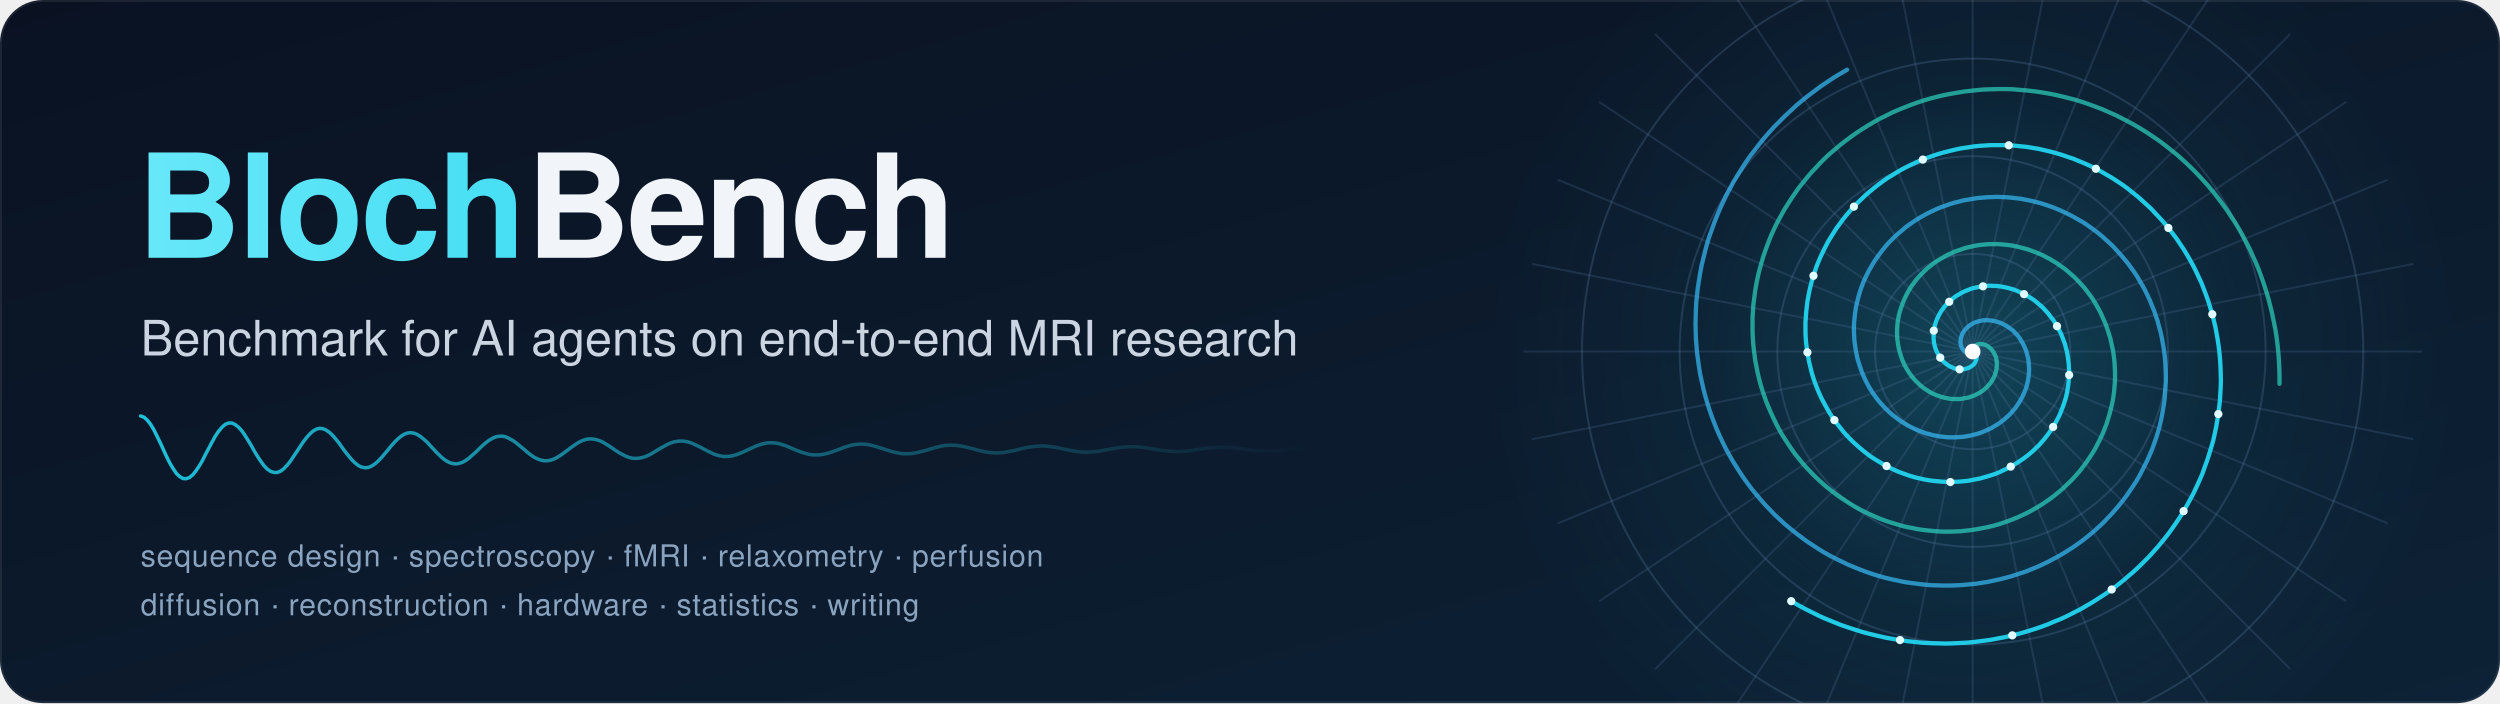
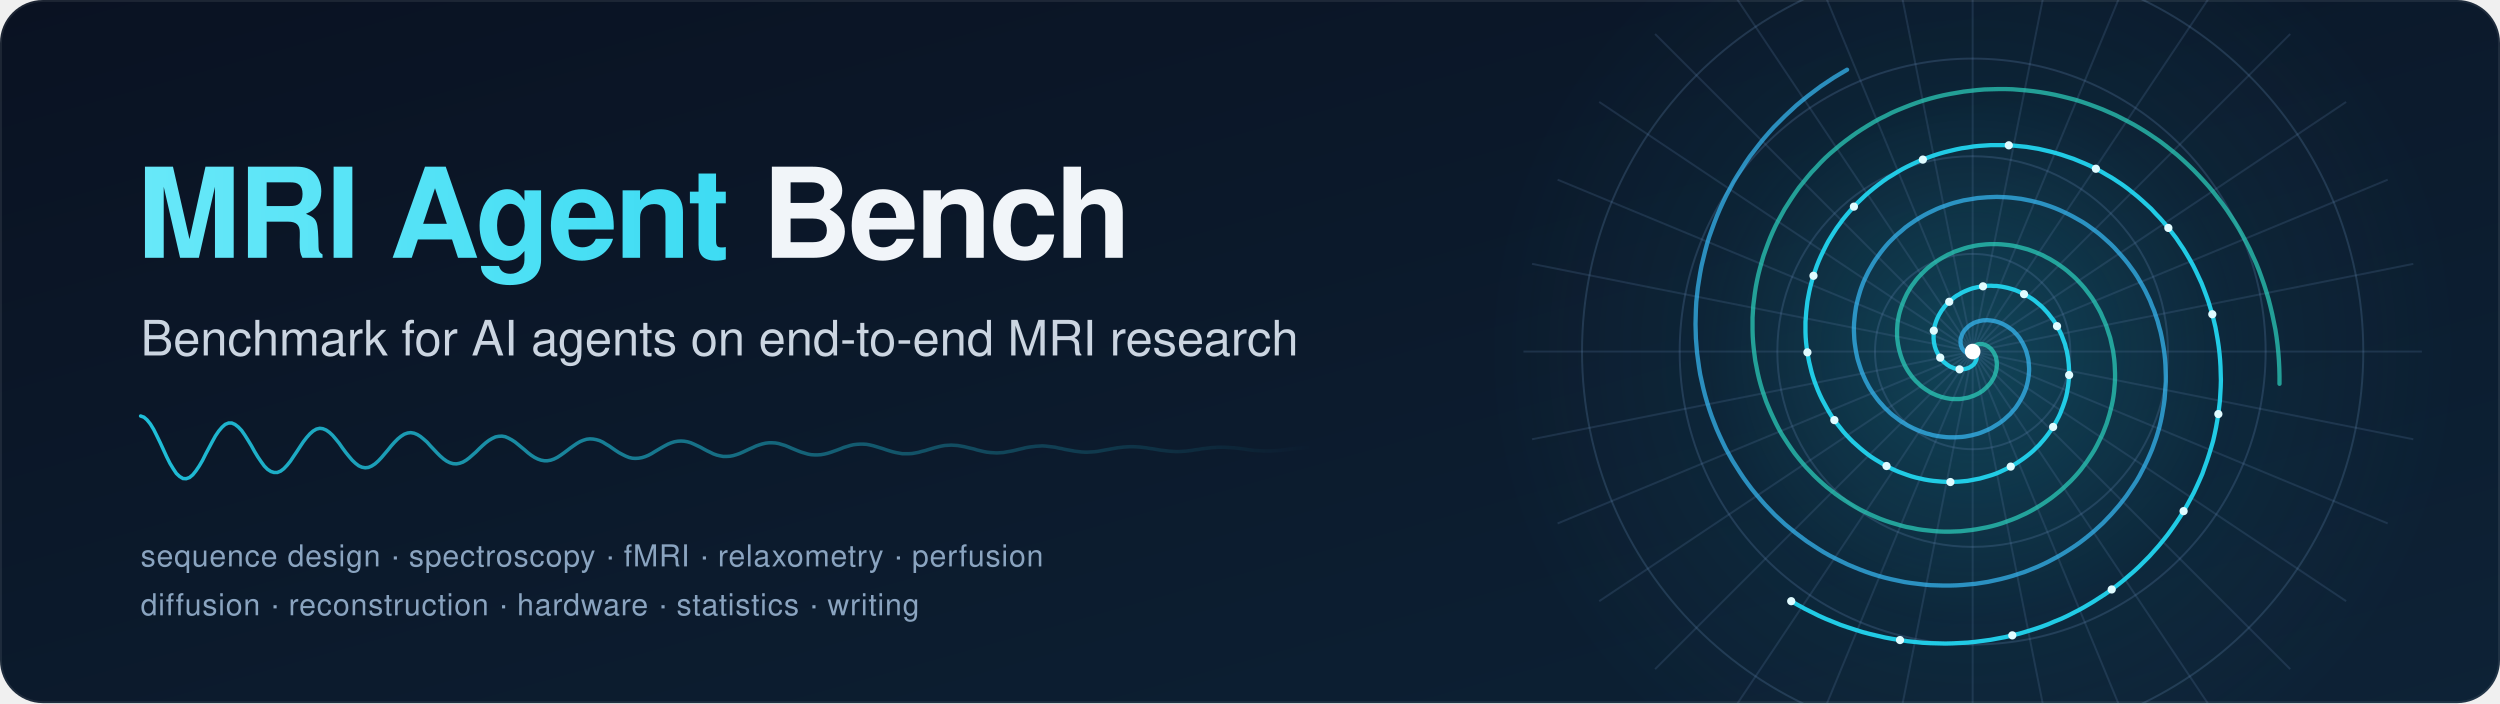
<svg xmlns="http://www.w3.org/2000/svg" viewBox="0 0 1280 360" width="1280" height="360" role="img" aria-labelledby="t d">
  <defs>
    <linearGradient id="bg" x1="0" y1="0" x2="1" y2="1">
      <stop offset="0" stop-color="#0a1222" />
      <stop offset="1" stop-color="#0d2236" />
    </linearGradient>
    <radialGradient id="glow" cx="1010" cy="180" r="250" gradientUnits="userSpaceOnUse">
      <stop offset="0" stop-color="#22d3ee" stop-opacity="0.22" />
      <stop offset="0.55" stop-color="#22d3ee" stop-opacity="0.05" />
      <stop offset="1" stop-color="#22d3ee" stop-opacity="0" />
    </radialGradient>
    <linearGradient id="mr" x1="0" y1="0" x2="1" y2="0">
      <stop offset="0" stop-color="#67e8f9" />
      <stop offset="1" stop-color="#22d3ee" />
    </linearGradient>
    <linearGradient id="fid" x1="0" y1="0" x2="1" y2="0">
      <stop offset="0" stop-color="#22d3ee" stop-opacity="0.9" />
      <stop offset="1" stop-color="#22d3ee" stop-opacity="0" />
    </linearGradient>
    <clipPath id="card">
      <rect width="1280" height="360" rx="22" />
    </clipPath>
  </defs>
  <g clip-path="url(#card)">
    <rect width="1280" height="360" fill="url(#bg)" />
    <rect width="1280" height="360" fill="url(#glow)" />
    <g stroke="#5b7ea6" stroke-opacity="0.22" stroke-width="1">
      <line x1="1240.0" y1="180.0" x2="780.0" y2="180.0" />
      <line x1="1235.6" y1="224.9" x2="784.4" y2="135.1" />
      <line x1="1222.5" y1="268.0" x2="797.5" y2="92.0" />
      <line x1="1201.2" y1="307.8" x2="818.8" y2="52.2" />
      <line x1="1172.6" y1="342.6" x2="847.4" y2="17.4" />
      <line x1="1137.8" y1="371.2" x2="882.2" y2="-11.2" />
      <line x1="1098.0" y1="392.5" x2="922.0" y2="-32.5" />
      <line x1="1054.9" y1="405.6" x2="965.1" y2="-45.6" />
      <line x1="1010.0" y1="410.0" x2="1010.0" y2="-50.0" />
      <line x1="965.1" y1="405.6" x2="1054.9" y2="-45.6" />
      <line x1="922.0" y1="392.5" x2="1098.0" y2="-32.5" />
      <line x1="882.2" y1="371.2" x2="1137.8" y2="-11.2" />
      <line x1="847.4" y1="342.6" x2="1172.6" y2="17.4" />
      <line x1="818.8" y1="307.8" x2="1201.2" y2="52.2" />
      <line x1="797.5" y1="268.0" x2="1222.5" y2="92.0" />
      <line x1="784.4" y1="224.9" x2="1235.6" y2="135.1" />
    </g>
    <g fill="none" stroke="#5b7ea6" stroke-opacity="0.28" stroke-width="1">
      <circle cx="1010" cy="180" r="50" />
      <circle cx="1010" cy="180" r="100" />
      <circle cx="1010" cy="180" r="150" />
      <circle cx="1010" cy="180" r="200" />
    </g>
    <g fill="none" stroke-width="2.2" stroke-linecap="round" stroke-linejoin="round">
      <path d="M1010.0 180.0 L1010.4 180.1 L1010.7 180.2 L1011.0 180.5 L1011.3 180.7 L1011.5 181.1 L1011.7 181.4 L1011.9 181.8 L1012.0 182.3 L1012.0 182.7 L1012.0 183.2 L1012.0 183.6 L1011.9 184.1 L1011.7 184.6 L1011.5 185.0 L1011.3 185.5 L1011.0 185.9 L1010.7 186.4 L1010.3 186.8 L1009.9 187.1 L1009.4 187.5 L1008.9 187.8 L1008.4 188.1 L1007.8 188.4 L1007.2 188.6 L1006.6 188.8 L1006.0 188.9 L1005.3 189.0 L1004.7 189.1 L1004.0 189.1 L1003.3 189.1 L1002.6 189.0 L1001.9 188.9 L1001.1 188.7 L1000.4 188.5 L999.7 188.2 L999.0 187.9 L998.3 187.6 L997.6 187.1 L996.9 186.7 L996.3 186.2 L995.7 185.7 L995.0 185.1 L994.5 184.5 L993.9 183.8 L993.4 183.1 L992.9 182.4 L992.4 181.6 L992.0 180.8 L991.6 180.0 L991.2 179.1 L990.9 178.2 L990.6 177.3 L990.4 176.3 L990.2 175.4 L990.1 174.4 L990.0 173.4 L990.0 172.4 L990.0 171.3 L990.0 170.3 L990.1 169.3 L990.3 168.2 L990.5 167.2 L990.8 166.1 L991.1 165.1 L991.5 164.0 L991.9 163.0 L992.4 162.0 L992.9 161.0 L993.5 160.0 L994.1 159.0 L994.8 158.1 L995.5 157.1 L996.3 156.2 L997.1 155.3 L998.0 154.5 L998.9 153.7 L999.8 152.9 L1000.8 152.1 L1001.8 151.4 L1002.9 150.8 L1004.0 150.1 L1005.2 149.5 L1006.3 149.0 L1007.5 148.5 L1008.8 148.0 L1010.0 147.6 L1011.3 147.3 L1012.6 147.0 L1014.0 146.8 L1015.3 146.6 L1016.7 146.4 L1018.1 146.3 L1019.5 146.3 L1020.9 146.4 L1022.3 146.4 L1023.7 146.6 L1025.1 146.8 L1026.6 147.1 L1028.0 147.4 L1029.4 147.8 L1030.8 148.2 L1032.2 148.7 L1033.6 149.3 L1035.0 149.9 L1036.3 150.6 L1037.7 151.3 L1039.0 152.1 L1040.3 152.9 L1041.6 153.8 L1042.8 154.8 L1044.0 155.8 L1045.2 156.8 L1046.3 157.9 L1047.4 159.1 L1048.5 160.3 L1049.5 161.6 L1050.5 162.9 L1051.5 164.2 L1052.4 165.6 L1053.2 167.0 L1054.0 168.5 L1054.8 170.0 L1055.5 171.5 L1056.1 173.1 L1056.7 174.7 L1057.3 176.3 L1057.7 178.0 L1058.2 179.7 L1058.5 181.4 L1058.8 183.1 L1059.0 184.9 L1059.2 186.6 L1059.3 188.4 L1059.4 190.2 L1059.4 192.0 L1059.3 193.8 L1059.1 195.6 L1058.9 197.4 L1058.6 199.2 L1058.3 201.1 L1057.9 202.9 L1057.4 204.7 L1056.8 206.5 L1056.2 208.2 L1055.5 210.0 L1054.8 211.8 L1054.0 213.5 L1053.1 215.2 L1052.2 216.9 L1051.2 218.6 L1050.1 220.2 L1049.0 221.8 L1047.8 223.4 L1046.6 224.9 L1045.3 226.4 L1044.0 227.9 L1042.5 229.3 L1041.1 230.7 L1039.6 232.0 L1038.0 233.3 L1036.4 234.5 L1034.7 235.7 L1033.0 236.8 L1031.3 237.9 L1029.5 238.9 L1027.6 239.9 L1025.7 240.8 L1023.8 241.7 L1021.9 242.5 L1019.9 243.2 L1017.9 243.8 L1015.8 244.4 L1013.7 245.0 L1011.6 245.4 L1009.5 245.8 L1007.4 246.2 L1005.2 246.4 L1003.0 246.6 L1000.8 246.7 L998.6 246.8 L996.4 246.7 L994.2 246.6 L992.0 246.4 L989.8 246.2 L987.6 245.9 L985.3 245.5 L983.1 245.0 L980.9 244.5 L978.7 243.9 L976.6 243.2 L974.4 242.4 L972.2 241.6 L970.1 240.7 L968.0 239.7 L965.9 238.6 L963.9 237.5 L961.9 236.3 L959.9 235.1 L957.9 233.8 L956.0 232.4 L954.1 230.9 L952.3 229.4 L950.5 227.8 L948.7 226.2 L947.0 224.5 L945.3 222.7 L943.7 220.9 L942.2 219.0 L940.7 217.1 L939.2 215.1 L937.8 213.1 L936.5 211.0 L935.3 208.9 L934.1 206.7 L932.9 204.5 L931.8 202.2 L930.8 199.9 L929.9 197.6 L929.0 195.2 L928.2 192.8 L927.5 190.4 L926.9 187.9 L926.3 185.4 L925.8 182.9 L925.4 180.4 L925.0 177.8 L924.7 175.2 L924.5 172.6 L924.4 170.0 L924.4 167.4 L924.4 164.8 L924.6 162.2 L924.8 159.5 L925.1 156.9 L925.4 154.3 L925.9 151.6 L926.4 149.0 L927.0 146.4 L927.7 143.8 L928.5 141.2 L929.3 138.7 L930.2 136.1 L931.2 133.6 L932.3 131.1 L933.5 128.6 L934.7 126.2 L936.0 123.7 L937.4 121.4 L938.9 119.0 L940.4 116.7 L942.1 114.4 L943.7 112.2 L945.5 110.0 L947.3 107.9 L949.2 105.8 L951.1 103.8 L953.2 101.8 L955.2 99.9 L957.4 98.0 L959.6 96.2 L961.9 94.4 L964.2 92.7 L966.5 91.1 L969.0 89.6 L971.4 88.1 L974.0 86.6 L976.5 85.3 L979.2 84.0 L981.8 82.8 L984.5 81.7 L987.3 80.6 L990.1 79.6 L992.9 78.7 L995.7 77.9 L998.6 77.2 L1001.5 76.5 L1004.4 75.9 L1007.4 75.5 L1010.3 75.0 L1013.3 74.7 L1016.3 74.5 L1019.3 74.3 L1022.4 74.3 L1025.4 74.3 L1028.5 74.4 L1031.5 74.6 L1034.5 74.9 L1037.6 75.2 L1040.6 75.7 L1043.7 76.2 L1046.7 76.9 L1049.7 77.6 L1052.7 78.4 L1055.7 79.3 L1058.6 80.3 L1061.6 81.3 L1064.5 82.5 L1067.4 83.7 L1070.3 85.0 L1073.1 86.4 L1075.9 87.9 L1078.6 89.5 L1081.4 91.1 L1084.0 92.8 L1086.7 94.6 L1089.3 96.5 L1091.8 98.5 L1094.3 100.5 L1096.7 102.6 L1099.1 104.8 L1101.5 107.0 L1103.7 109.4 L1106.0 111.8 L1108.1 114.2 L1110.2 116.7 L1112.2 119.3 L1114.2 121.9 L1116.0 124.6 L1117.9 127.4 L1119.6 130.2 L1121.3 133.1 L1122.9 136.0 L1124.4 139.0 L1125.8 142.0 L1127.2 145.0 L1128.4 148.1 L1129.6 151.3 L1130.7 154.4 L1131.7 157.7 L1132.7 160.9 L1133.5 164.2 L1134.3 167.5 L1134.9 170.8 L1135.5 174.2 L1136.0 177.6 L1136.4 181.0 L1136.7 184.4 L1136.9 187.8 L1137.0 191.3 L1137.1 194.7 L1137.0 198.2 L1136.8 201.6 L1136.6 205.1 L1136.2 208.5 L1135.8 212.0 L1135.2 215.5 L1134.6 218.9 L1133.9 222.3 L1133.1 225.8 L1132.1 229.2 L1131.1 232.5 L1130.0 235.9 L1128.8 239.2 L1127.6 242.6 L1126.2 245.8 L1124.7 249.1 L1123.2 252.3 L1121.5 255.5 L1119.8 258.6 L1118.0 261.7 L1116.1 264.8 L1114.1 267.8 L1112.0 270.8 L1109.9 273.7 L1107.6 276.6 L1105.3 279.4 L1102.9 282.1 L1100.5 284.8 L1097.9 287.4 L1095.3 290.0 L1092.6 292.5 L1089.8 294.9 L1087.0 297.3 L1084.1 299.6 L1081.2 301.8 L1078.1 304.0 L1075.0 306.0 L1071.9 308.0 L1068.7 309.9 L1065.4 311.8 L1062.1 313.5 L1058.8 315.2 L1055.4 316.8 L1051.9 318.2 L1048.4 319.7 L1044.9 321.0 L1041.3 322.2 L1037.7 323.3 L1034.0 324.4 L1030.3 325.3 L1026.6 326.2 L1022.8 326.9 L1019.1 327.6 L1015.3 328.1 L1011.5 328.6 L1007.6 329.0 L1003.8 329.2 L999.9 329.4 L996.1 329.5 L992.2 329.4 L988.3 329.3 L984.4 329.1 L980.5 328.7 L976.7 328.3 L972.8 327.7 L968.9 327.1 L965.1 326.4 L961.2 325.5 L957.4 324.6 L953.6 323.6 L949.8 322.4 L946.1 321.2 L942.3 319.9 L938.6 318.4 L934.9 316.9 L931.3 315.3 L927.7 313.5 L924.1 311.7 L920.6 309.8 L917.1 307.8" stroke="#22d3ee" stroke-opacity="0.95" />
      <path d="M1010.0 180.0 L1009.8 180.3 L1009.4 180.5 L1009.1 180.7 L1008.7 180.8 L1008.3 180.8 L1007.9 180.8 L1007.5 180.7 L1007.0 180.6 L1006.6 180.4 L1006.2 180.2 L1005.9 179.9 L1005.5 179.6 L1005.2 179.2 L1004.9 178.8 L1004.6 178.4 L1004.4 177.9 L1004.2 177.4 L1004.0 176.9 L1003.9 176.3 L1003.8 175.7 L1003.8 175.2 L1003.8 174.5 L1003.8 173.9 L1003.9 173.3 L1004.1 172.7 L1004.3 172.1 L1004.5 171.5 L1004.8 170.8 L1005.1 170.2 L1005.5 169.6 L1005.9 169.1 L1006.4 168.5 L1006.9 168.0 L1007.4 167.5 L1008.0 167.0 L1008.6 166.5 L1009.3 166.1 L1010.0 165.7 L1010.7 165.3 L1011.5 165.0 L1012.3 164.7 L1013.1 164.5 L1013.9 164.3 L1014.8 164.1 L1015.6 164.0 L1016.5 164.0 L1017.4 163.9 L1018.3 164.0 L1019.3 164.1 L1020.2 164.2 L1021.1 164.4 L1022.0 164.6 L1023.0 164.9 L1023.9 165.2 L1024.8 165.6 L1025.7 166.0 L1026.6 166.5 L1027.5 167.0 L1028.4 167.6 L1029.2 168.2 L1030.1 168.8 L1030.9 169.5 L1031.6 170.3 L1032.4 171.1 L1033.1 171.9 L1033.8 172.8 L1034.4 173.7 L1035.0 174.7 L1035.6 175.7 L1036.1 176.7 L1036.6 177.8 L1037.1 178.9 L1037.5 180.0 L1037.8 181.2 L1038.1 182.3 L1038.4 183.5 L1038.6 184.7 L1038.7 186.0 L1038.8 187.2 L1038.9 188.5 L1038.9 189.8 L1038.8 191.0 L1038.7 192.3 L1038.5 193.6 L1038.3 194.9 L1038.0 196.2 L1037.7 197.5 L1037.3 198.8 L1036.8 200.1 L1036.3 201.3 L1035.7 202.6 L1035.1 203.8 L1034.4 205.0 L1033.7 206.2 L1032.9 207.4 L1032.1 208.6 L1031.2 209.7 L1030.2 210.8 L1029.3 211.9 L1028.2 212.9 L1027.1 213.9 L1026.0 214.9 L1024.8 215.8 L1023.6 216.7 L1022.3 217.5 L1021.0 218.3 L1019.7 219.1 L1018.3 219.8 L1016.9 220.4 L1015.5 221.0 L1014.0 221.6 L1012.5 222.1 L1010.9 222.5 L1009.4 222.9 L1007.8 223.2 L1006.2 223.5 L1004.6 223.7 L1002.9 223.8 L1001.3 223.9 L999.6 223.9 L998.0 223.9 L996.3 223.8 L994.6 223.6 L992.9 223.4 L991.2 223.1 L989.6 222.8 L987.9 222.3 L986.2 221.9 L984.6 221.3 L982.9 220.7 L981.3 220.0 L979.7 219.3 L978.1 218.5 L976.5 217.7 L974.9 216.7 L973.4 215.8 L971.9 214.7 L970.5 213.6 L969.0 212.5 L967.6 211.3 L966.3 210.0 L964.9 208.7 L963.7 207.3 L962.4 205.9 L961.2 204.4 L960.1 202.9 L959.0 201.4 L957.9 199.7 L956.9 198.1 L956.0 196.4 L955.1 194.7 L954.3 192.9 L953.5 191.1 L952.8 189.2 L952.2 187.4 L951.6 185.5 L951.0 183.5 L950.6 181.6 L950.2 179.6 L949.9 177.6 L949.6 175.6 L949.4 173.6 L949.3 171.5 L949.2 169.4 L949.2 167.4 L949.3 165.3 L949.5 163.2 L949.7 161.1 L950.0 159.0 L950.3 157.0 L950.8 154.9 L951.3 152.8 L951.9 150.7 L952.5 148.7 L953.2 146.7 L954.0 144.6 L954.9 142.6 L955.8 140.7 L956.8 138.7 L957.9 136.8 L959.0 134.9 L960.2 133.0 L961.5 131.2 L962.8 129.4 L964.2 127.6 L965.6 125.9 L967.1 124.2 L968.7 122.6 L970.3 121.0 L972.0 119.5 L973.8 118.0 L975.5 116.5 L977.4 115.1 L979.3 113.8 L981.2 112.5 L983.2 111.3 L985.3 110.1 L987.4 109.0 L989.5 108.0 L991.6 107.0 L993.8 106.1 L996.1 105.3 L998.3 104.5 L1000.6 103.8 L1003.0 103.2 L1005.3 102.6 L1007.7 102.2 L1010.1 101.8 L1012.5 101.4 L1015.0 101.2 L1017.4 101.0 L1019.9 100.9 L1022.4 100.8 L1024.8 100.9 L1027.3 101.0 L1029.8 101.2 L1032.3 101.5 L1034.8 101.8 L1037.3 102.3 L1039.8 102.8 L1042.3 103.4 L1044.7 104.0 L1047.2 104.8 L1049.6 105.6 L1052.0 106.5 L1054.4 107.5 L1056.8 108.6 L1059.1 109.7 L1061.4 110.9 L1063.7 112.2 L1066.0 113.5 L1068.2 114.9 L1070.3 116.4 L1072.5 118.0 L1074.6 119.6 L1076.6 121.3 L1078.6 123.1 L1080.6 124.9 L1082.5 126.8 L1084.3 128.8 L1086.1 130.8 L1087.9 132.9 L1089.6 135.0 L1091.2 137.2 L1092.8 139.4 L1094.3 141.7 L1095.7 144.1 L1097.1 146.5 L1098.4 148.9 L1099.6 151.4 L1100.8 153.9 L1101.8 156.5 L1102.9 159.1 L1103.8 161.8 L1104.7 164.4 L1105.4 167.1 L1106.2 169.9 L1106.8 172.7 L1107.3 175.4 L1107.8 178.3 L1108.2 181.1 L1108.5 183.9 L1108.7 186.8 L1108.8 189.7 L1108.9 192.6 L1108.9 195.5 L1108.7 198.4 L1108.5 201.3 L1108.3 204.2 L1107.9 207.1 L1107.4 210.0 L1106.9 212.9 L1106.3 215.8 L1105.6 218.7 L1104.8 221.5 L1103.9 224.4 L1102.9 227.2 L1101.9 230.0 L1100.7 232.8 L1099.5 235.5 L1098.2 238.2 L1096.8 240.9 L1095.4 243.6 L1093.9 246.2 L1092.2 248.8 L1090.5 251.3 L1088.8 253.8 L1086.9 256.3 L1085.0 258.7 L1083.0 261.0 L1081.0 263.3 L1078.8 265.6 L1076.7 267.8 L1074.4 269.9 L1072.1 272.0 L1069.7 274.0 L1067.2 276.0 L1064.7 277.9 L1062.1 279.7 L1059.5 281.4 L1056.8 283.1 L1054.1 284.7 L1051.3 286.2 L1048.5 287.7 L1045.6 289.1 L1042.7 290.4 L1039.7 291.6 L1036.7 292.8 L1033.6 293.8 L1030.6 294.8 L1027.4 295.7 L1024.3 296.5 L1021.1 297.2 L1017.9 297.9 L1014.7 298.4 L1011.5 298.9 L1008.2 299.2 L1004.9 299.5 L1001.6 299.7 L998.3 299.8 L995.0 299.8 L991.7 299.7 L988.4 299.6 L985.0 299.3 L981.7 298.9 L978.4 298.5 L975.1 298.0 L971.8 297.3 L968.5 296.6 L965.2 295.8 L961.9 294.9 L958.7 293.9 L955.5 292.8 L952.3 291.6 L949.1 290.3 L946.0 289.0 L942.9 287.5 L939.8 286.0 L936.7 284.4 L933.7 282.7 L930.8 280.9 L927.9 279.0 L925.0 277.1 L922.2 275.0 L919.4 272.9 L916.7 270.7 L914.0 268.5 L911.4 266.1 L908.8 263.7 L906.4 261.2 L903.9 258.6 L901.6 256.0 L899.3 253.3 L897.0 250.5 L894.9 247.7 L892.8 244.8 L890.8 241.8 L888.9 238.8 L887.0 235.8 L885.2 232.6 L883.5 229.5 L881.9 226.2 L880.4 223.0 L878.9 219.6 L877.6 216.3 L876.3 212.9 L875.1 209.4 L874.0 205.9 L873.0 202.4 L872.1 198.9 L871.3 195.3 L870.5 191.7 L869.9 188.0 L869.4 184.4 L868.9 180.7 L868.6 177.0 L868.3 173.3 L868.2 169.6 L868.1 165.9 L868.2 162.1 L868.3 158.4 L868.5 154.6 L868.9 150.9 L869.3 147.2 L869.9 143.4 L870.5 139.7 L871.2 136.0 L872.1 132.3 L873.0 128.6 L874.0 124.9 L875.1 121.3 L876.4 117.7 L877.7 114.1 L879.1 110.5 L880.6 107.0 L882.2 103.5 L883.9 100.0 L885.7 96.6 L887.5 93.2 L889.5 89.9 L891.6 86.6 L893.7 83.3 L895.9 80.1 L898.3 77.0 L900.7 73.9 L903.1 70.9 L905.7 67.9 L908.3 65.0 L911.1 62.2 L913.9 59.4 L916.8 56.7 L919.7 54.0 L922.7 51.5 L925.8 49.0 L929.0 46.6 L932.2 44.2 L935.5 42.0 L938.8 39.8 L942.3 37.7 L945.7 35.7" stroke="#38bdf8" stroke-opacity="0.7" />
      <path d="M1010.0 180.0 L1009.9 179.6 L1009.8 179.3 L1009.9 178.9 L1010.0 178.5 L1010.2 178.1 L1010.4 177.8 L1010.7 177.4 L1011.0 177.2 L1011.3 176.9 L1011.7 176.7 L1012.2 176.5 L1012.6 176.3 L1013.1 176.2 L1013.6 176.2 L1014.1 176.1 L1014.6 176.2 L1015.2 176.2 L1015.7 176.4 L1016.3 176.5 L1016.8 176.8 L1017.3 177.0 L1017.8 177.3 L1018.3 177.7 L1018.8 178.1 L1019.3 178.5 L1019.7 179.0 L1020.1 179.5 L1020.5 180.1 L1020.9 180.7 L1021.2 181.3 L1021.5 181.9 L1021.8 182.6 L1022.0 183.3 L1022.1 184.0 L1022.3 184.8 L1022.3 185.6 L1022.4 186.3 L1022.4 187.1 L1022.3 188.0 L1022.2 188.8 L1022.1 189.6 L1021.9 190.4 L1021.6 191.2 L1021.4 192.0 L1021.0 192.9 L1020.6 193.7 L1020.2 194.4 L1019.7 195.2 L1019.2 196.0 L1018.6 196.7 L1018.0 197.4 L1017.3 198.1 L1016.6 198.8 L1015.9 199.4 L1015.1 200.1 L1014.3 200.6 L1013.4 201.2 L1012.5 201.7 L1011.6 202.1 L1010.6 202.6 L1009.6 202.9 L1008.6 203.3 L1007.6 203.6 L1006.5 203.8 L1005.4 204.0 L1004.3 204.2 L1003.2 204.3 L1002.1 204.3 L1000.9 204.3 L999.8 204.3 L998.6 204.2 L997.4 204.0 L996.3 203.8 L995.1 203.5 L993.9 203.2 L992.8 202.8 L991.6 202.4 L990.5 201.9 L989.3 201.4 L988.2 200.8 L987.1 200.1 L986.0 199.4 L985.0 198.7 L983.9 197.9 L982.9 197.0 L982.0 196.1 L981.0 195.2 L980.1 194.2 L979.2 193.2 L978.4 192.1 L977.6 191.0 L976.8 189.8 L976.1 188.6 L975.4 187.4 L974.8 186.1 L974.2 184.8 L973.7 183.5 L973.2 182.1 L972.8 180.7 L972.4 179.3 L972.1 177.9 L971.8 176.4 L971.6 174.9 L971.4 173.4 L971.3 171.9 L971.3 170.4 L971.3 168.9 L971.4 167.3 L971.5 165.8 L971.7 164.2 L972.0 162.7 L972.3 161.1 L972.7 159.6 L973.2 158.0 L973.7 156.5 L974.3 155.0 L974.9 153.5 L975.6 152.0 L976.3 150.5 L977.1 149.1 L978.0 147.6 L978.9 146.2 L979.9 144.9 L980.9 143.5 L982.0 142.2 L983.2 140.9 L984.4 139.7 L985.6 138.5 L986.9 137.3 L988.3 136.2 L989.7 135.1 L991.1 134.1 L992.6 133.1 L994.1 132.2 L995.7 131.3 L997.3 130.4 L999.0 129.7 L1000.6 128.9 L1002.4 128.3 L1004.1 127.7 L1005.9 127.1 L1007.7 126.6 L1009.5 126.2 L1011.3 125.8 L1013.2 125.5 L1015.1 125.3 L1017.0 125.1 L1018.9 125.0 L1020.9 125.0 L1022.8 125.0 L1024.7 125.1 L1026.7 125.3 L1028.6 125.5 L1030.6 125.8 L1032.5 126.2 L1034.5 126.7 L1036.4 127.2 L1038.3 127.7 L1040.2 128.4 L1042.1 129.1 L1044.0 129.9 L1045.9 130.7 L1047.7 131.7 L1049.5 132.6 L1051.3 133.7 L1053.1 134.8 L1054.8 136.0 L1056.5 137.2 L1058.2 138.5 L1059.8 139.9 L1061.4 141.3 L1062.9 142.7 L1064.4 144.3 L1065.9 145.9 L1067.3 147.5 L1068.6 149.2 L1069.9 150.9 L1071.2 152.7 L1072.4 154.6 L1073.5 156.5 L1074.6 158.4 L1075.6 160.3 L1076.5 162.4 L1077.4 164.4 L1078.3 166.5 L1079.0 168.6 L1079.7 170.8 L1080.4 172.9 L1080.9 175.1 L1081.4 177.4 L1081.9 179.6 L1082.2 181.9 L1082.5 184.2 L1082.7 186.5 L1082.8 188.8 L1082.9 191.2 L1082.9 193.5 L1082.8 195.9 L1082.6 198.2 L1082.4 200.6 L1082.1 202.9 L1081.7 205.3 L1081.2 207.6 L1080.6 210.0 L1080.0 212.3 L1079.3 214.6 L1078.6 216.9 L1077.7 219.2 L1076.8 221.5 L1075.8 223.7 L1074.7 225.9 L1073.6 228.1 L1072.4 230.3 L1071.1 232.4 L1069.7 234.5 L1068.3 236.6 L1066.8 238.6 L1065.3 240.6 L1063.7 242.5 L1062.0 244.4 L1060.2 246.3 L1058.4 248.0 L1056.5 249.8 L1054.6 251.5 L1052.6 253.1 L1050.6 254.7 L1048.5 256.2 L1046.3 257.7 L1044.1 259.1 L1041.9 260.4 L1039.6 261.7 L1037.3 262.9 L1034.9 264.0 L1032.5 265.1 L1030.0 266.1 L1027.5 267.0 L1025.0 267.9 L1022.4 268.7 L1019.8 269.4 L1017.2 270.0 L1014.5 270.5 L1011.9 271.0 L1009.2 271.4 L1006.5 271.7 L1003.7 272.0 L1001.0 272.1 L998.3 272.2 L995.5 272.2 L992.7 272.1 L990.0 271.9 L987.2 271.6 L984.4 271.3 L981.7 270.9 L978.9 270.3 L976.1 269.8 L973.4 269.1 L970.7 268.3 L968.0 267.5 L965.3 266.6 L962.6 265.6 L960.0 264.5 L957.3 263.3 L954.8 262.1 L952.2 260.8 L949.7 259.4 L947.2 257.9 L944.7 256.3 L942.3 254.7 L939.9 253.0 L937.6 251.2 L935.3 249.4 L933.1 247.5 L930.9 245.5 L928.7 243.4 L926.7 241.3 L924.6 239.1 L922.7 236.9 L920.8 234.6 L918.9 232.2 L917.2 229.8 L915.5 227.3 L913.8 224.7 L912.2 222.2 L910.7 219.5 L909.3 216.8 L908.0 214.1 L906.7 211.3 L905.5 208.5 L904.3 205.6 L903.3 202.7 L902.3 199.8 L901.4 196.8 L900.6 193.8 L899.9 190.8 L899.3 187.7 L898.7 184.7 L898.3 181.6 L897.9 178.4 L897.6 175.3 L897.4 172.2 L897.3 169.0 L897.3 165.8 L897.3 162.6 L897.5 159.5 L897.7 156.3 L898.1 153.1 L898.5 149.9 L899.0 146.7 L899.6 143.6 L900.3 140.4 L901.1 137.3 L902.0 134.1 L902.9 131.0 L904.0 127.9 L905.1 124.9 L906.3 121.8 L907.6 118.8 L909.0 115.8 L910.5 112.9 L912.1 110.0 L913.7 107.1 L915.5 104.3 L917.3 101.5 L919.2 98.7 L921.1 96.0 L923.2 93.4 L925.3 90.8 L927.5 88.2 L929.8 85.8 L932.1 83.3 L934.5 80.9 L937.0 78.6 L939.6 76.4 L942.2 74.2 L944.9 72.1 L947.6 70.1 L950.4 68.1 L953.3 66.2 L956.2 64.4 L959.2 62.6 L962.2 60.9 L965.3 59.4 L968.4 57.8 L971.6 56.4 L974.8 55.1 L978.1 53.8 L981.4 52.6 L984.7 51.5 L988.1 50.5 L991.5 49.6 L994.9 48.8 L998.4 48.1 L1001.9 47.5 L1005.4 46.9 L1008.9 46.5 L1012.5 46.1 L1016.0 45.8 L1019.6 45.7 L1023.2 45.6 L1026.8 45.6 L1030.4 45.7 L1034.0 46.0 L1037.6 46.3 L1041.2 46.7 L1044.8 47.2 L1048.4 47.8 L1052.0 48.5 L1055.5 49.3 L1059.1 50.2 L1062.6 51.1 L1066.1 52.2 L1069.6 53.4 L1073.1 54.7 L1076.5 56.0 L1079.9 57.5 L1083.3 59.0 L1086.6 60.7 L1089.9 62.4 L1093.2 64.2 L1096.4 66.1 L1099.6 68.1 L1102.7 70.2 L1105.8 72.3 L1108.8 74.6 L1111.7 76.9 L1114.7 79.3 L1117.5 81.8 L1120.3 84.4 L1123.0 87.0 L1125.7 89.8 L1128.3 92.6 L1130.8 95.4 L1133.3 98.4 L1135.6 101.4 L1137.9 104.4 L1140.2 107.6 L1142.3 110.8 L1144.4 114.0 L1146.4 117.3 L1148.3 120.7 L1150.1 124.1 L1151.9 127.6 L1153.5 131.2 L1155.1 134.7 L1156.6 138.4 L1157.9 142.0 L1159.2 145.7 L1160.4 149.5 L1161.5 153.2 L1162.5 157.1 L1163.4 160.9 L1164.2 164.8 L1165.0 168.7 L1165.6 172.6 L1166.1 176.6 L1166.5 180.5 L1166.8 184.5 L1167.0 188.5 L1167.1 192.5 L1167.1 196.5" stroke="#2dd4bf" stroke-opacity="0.7" />
    </g>
    <g fill="#e0fbff">
      <circle cx="1003.3" cy="189.1" r="2.1" />
      <circle cx="993.4" cy="183.1" r="2.1" />
      <circle cx="990.1" cy="169.3" r="2.1" />
      <circle cx="998.0" cy="154.5" r="2.1" />
      <circle cx="1015.3" cy="146.6" r="2.1" />
      <circle cx="1036.3" cy="150.6" r="2.1" />
      <circle cx="1053.2" cy="167.0" r="2.1" />
      <circle cx="1059.4" cy="192.0" r="2.1" />
      <circle cx="1051.2" cy="218.6" r="2.1" />
      <circle cx="1029.5" cy="238.9" r="2.1" />
      <circle cx="998.6" cy="246.8" r="2.1" />
      <circle cx="965.9" cy="238.6" r="2.1" />
      <circle cx="939.2" cy="215.1" r="2.1" />
      <circle cx="925.4" cy="180.4" r="2.1" />
      <circle cx="928.5" cy="141.2" r="2.1" />
      <circle cx="949.2" cy="105.8" r="2.1" />
      <circle cx="984.5" cy="81.7" r="2.1" />
      <circle cx="1028.5" cy="74.4" r="2.1" />
      <circle cx="1073.1" cy="86.4" r="2.1" />
      <circle cx="1110.2" cy="116.7" r="2.1" />
      <circle cx="1132.7" cy="160.9" r="2.1" />
      <circle cx="1135.8" cy="212.0" r="2.1" />
      <circle cx="1118.0" cy="261.7" r="2.1" />
      <circle cx="1081.2" cy="301.8" r="2.1" />
      <circle cx="1030.3" cy="325.3" r="2.1" />
      <circle cx="972.8" cy="327.7" r="2.1" />
      <circle cx="917.1" cy="307.8" r="2.1" />
    </g>
    <circle cx="1010" cy="180" r="4" fill="#ffffff" />
    <path d="M72.0 213.0 L73.7 213.6 L75.3 215.0 L77.0 217.1 L78.7 219.9 L80.3 223.1 L82.0 226.6 L83.7 230.3 L85.3 233.8 L87.0 237.2 L88.7 240.0 L90.3 242.4 L92.0 244.0 L93.7 245.0 L95.3 245.1 L97.0 244.5 L98.7 243.1 L100.3 241.1 L102.0 238.6 L103.7 235.7 L105.3 232.5 L107.0 229.3 L108.7 226.1 L110.3 223.2 L112.0 220.7 L113.7 218.7 L115.3 217.3 L117.0 216.6 L118.7 216.6 L120.3 217.3 L122.0 218.6 L123.7 220.4 L125.3 222.7 L127.0 225.4 L128.7 228.2 L130.3 231.1 L132.0 233.9 L133.7 236.4 L135.3 238.6 L137.0 240.3 L138.7 241.4 L140.3 241.9 L142.0 241.9 L143.7 241.2 L145.3 240.0 L147.0 238.2 L148.7 236.1 L150.3 233.7 L152.0 231.2 L153.7 228.6 L155.3 226.2 L157.0 224.0 L158.7 222.1 L160.3 220.7 L162.0 219.7 L163.7 219.3 L165.3 219.5 L167.0 220.2 L168.7 221.4 L170.3 222.9 L172.0 224.9 L173.7 227.0 L175.3 229.3 L177.0 231.6 L178.7 233.7 L180.3 235.6 L182.0 237.2 L183.7 238.5 L185.3 239.2 L187.0 239.5 L188.7 239.3 L190.3 238.6 L192.0 237.5 L193.7 236.0 L195.3 234.3 L197.0 232.3 L198.7 230.3 L200.3 228.3 L202.0 226.4 L203.7 224.7 L205.3 223.4 L207.0 222.3 L208.7 221.7 L210.3 221.5 L212.0 221.8 L213.7 222.5 L215.3 223.5 L217.0 224.9 L218.7 226.4 L220.3 228.2 L222.0 230.0 L223.7 231.8 L225.3 233.4 L227.0 234.9 L228.7 236.1 L230.3 236.9 L232.0 237.4 L233.7 237.5 L235.3 237.2 L237.0 236.6 L238.7 235.6 L240.3 234.4 L242.0 232.9 L243.7 231.4 L245.3 229.8 L247.0 228.2 L248.7 226.7 L250.3 225.5 L252.0 224.5 L253.7 223.7 L255.3 223.4 L257.0 223.3 L258.7 223.6 L260.3 224.3 L262.0 225.2 L263.7 226.3 L265.3 227.6 L267.0 229.0 L268.7 230.4 L270.3 231.8 L272.0 233.1 L273.7 234.2 L275.3 235.0 L277.0 235.6 L278.7 235.9 L280.3 235.9 L282.0 235.6 L283.7 235.0 L285.3 234.2 L287.0 233.1 L288.7 231.9 L290.3 230.7 L292.0 229.4 L293.7 228.2 L295.3 227.1 L297.0 226.1 L298.7 225.4 L300.3 224.9 L302.0 224.7 L303.7 224.8 L305.3 225.1 L307.0 225.6 L308.7 226.4 L310.3 227.4 L312.0 228.4 L313.7 229.6 L315.3 230.7 L317.0 231.8 L318.7 232.7 L320.3 233.5 L322.0 234.2 L323.7 234.6 L325.3 234.7 L327.0 234.6 L328.7 234.3 L330.3 233.8 L332.0 233.1 L333.7 232.2 L335.3 231.2 L337.0 230.2 L338.7 229.2 L340.3 228.3 L342.0 227.4 L343.7 226.7 L345.3 226.2 L347.0 225.9 L348.7 225.8 L350.3 225.9 L352.0 226.2 L353.7 226.7 L355.3 227.4 L357.0 228.2 L358.7 229.0 L360.3 229.9 L362.0 230.8 L363.7 231.6 L365.3 232.4 L367.0 233.0 L368.7 233.4 L370.3 233.7 L372.0 233.7 L373.7 233.6 L375.3 233.3 L377.0 232.8 L378.7 232.2 L380.3 231.5 L382.0 230.7 L383.7 229.9 L385.3 229.2 L387.0 228.4 L388.7 227.8 L390.3 227.3 L392.0 226.9 L393.7 226.7 L395.3 226.7 L397.0 226.8 L398.7 227.1 L400.3 227.6 L402.0 228.1 L403.7 228.8 L405.3 229.5 L407.0 230.2 L408.7 230.9 L410.3 231.5 L412.0 232.0 L413.7 232.5 L415.3 232.8 L417.0 232.9 L418.7 232.9 L420.3 232.8 L422.0 232.5 L423.7 232.1 L425.3 231.6 L427.0 231.0 L428.7 230.4 L430.3 229.8 L432.0 229.1 L433.7 228.6 L435.3 228.1 L437.0 227.7 L438.7 227.5 L440.3 227.4 L442.0 227.4 L443.7 227.5 L445.3 227.8 L447.0 228.2 L448.7 228.7 L450.3 229.2 L452.0 229.7 L453.7 230.3 L455.3 230.8 L457.0 231.3 L458.7 231.7 L460.3 232.0 L462.0 232.3 L463.7 232.3 L465.3 232.3 L467.0 232.2 L468.7 231.9 L470.3 231.6 L472.0 231.1 L473.7 230.7 L475.3 230.2 L477.0 229.7 L478.7 229.2 L480.3 228.8 L482.0 228.4 L483.7 228.1 L485.3 228.0 L487.0 227.9 L488.7 228.0 L490.3 228.1 L492.0 228.4 L493.7 228.7 L495.3 229.1 L497.0 229.5 L498.7 229.9 L500.3 230.4 L502.0 230.8 L503.7 231.2 L505.3 231.5 L507.0 231.7 L508.7 231.8 L510.3 231.9 L512.0 231.8 L513.7 231.7 L515.3 231.4 L517.0 231.1 L518.7 230.8 L520.3 230.4 L522.0 230.0 L523.7 229.6 L525.3 229.2 L527.0 228.9 L528.7 228.7 L530.3 228.5 L532.0 228.4 L533.7 228.3 L535.3 228.4 L537.0 228.6 L538.7 228.8 L540.3 229.0 L542.0 229.4 L543.7 229.7 L545.3 230.1 L547.0 230.4 L548.7 230.7 L550.3 231.0 L552.0 231.2 L553.7 231.4 L555.3 231.5 L557.0 231.5 L558.7 231.4 L560.3 231.3 L562.0 231.1 L563.7 230.8 L565.3 230.5 L567.0 230.2 L568.7 229.9 L570.3 229.6 L572.0 229.3 L573.7 229.1 L575.3 228.9 L577.0 228.8 L578.7 228.7 L580.3 228.7 L582.0 228.8 L583.7 228.9 L585.3 229.1 L587.0 229.3 L588.7 229.6 L590.3 229.8 L592.0 230.1 L593.7 230.4 L595.3 230.6 L597.0 230.8 L598.7 231.0 L600.3 231.1 L602.0 231.2 L603.7 231.2 L605.3 231.1 L607.0 231.0 L608.7 230.8 L610.3 230.6 L612.0 230.3 L613.7 230.1 L615.3 229.8 L617.0 229.6 L618.7 229.4 L620.3 229.2 L622.0 229.1 L623.7 229.0 L625.3 229.0 L627.0 229.0 L628.7 229.1 L630.3 229.2 L632.0 229.3 L633.7 229.5 L635.3 229.7 L637.0 229.9 L638.7 230.2 L640.3 230.4 L642.0 230.6 L643.7 230.7 L645.3 230.8 L647.0 230.9 L648.7 230.9 L650.3 230.9 L652.0 230.8 L653.7 230.7 L655.3 230.6 L657.0 230.4 L658.7 230.2 L660.3 230.0 L662.0 229.8 L663.7 229.6 L665.3 229.5 L667.0 229.3 L668.7 229.2 L670.3 229.2 L672.0 229.2" fill="none" stroke="url(#fid)" stroke-width="1.8" stroke-linecap="round" />
    <g font-family="-apple-system, BlinkMacSystemFont, Segoe UI, Helvetica, Arial, sans-serif">
-       <text x="70" y="132" font-size="74" font-weight="700" fill="#f1f5f9" letter-spacing="-1.5">
-         <tspan fill="url(#mr)">Bloch</tspan>Bench</text>
+       <text x="70" y="132" font-size="64" font-weight="700" fill="#f1f5f9" letter-spacing="-1.5">
+         <tspan fill="url(#mr)">MRI Agent</tspan> Bench</text>
      <text x="72" y="182" font-size="25" fill="#cbd5e1">Benchmark for AI agents on end-to-end MRI research</text>
      <text x="72" y="290" font-size="15.5" fill="#8aa4c0" letter-spacing="0.4">sequence design · spectroscopy · fMRI · relaxometry · perfusion</text>
      <text x="72" y="315" font-size="15.5" fill="#8aa4c0" letter-spacing="0.4">diffusion · reconstruction · hardware · statistics · writing</text>
    </g>
    <rect x="0.5" y="0.5" width="1279" height="359" rx="21.5" fill="none" stroke="#ffffff" stroke-opacity="0.08" />
  </g>
</svg>
